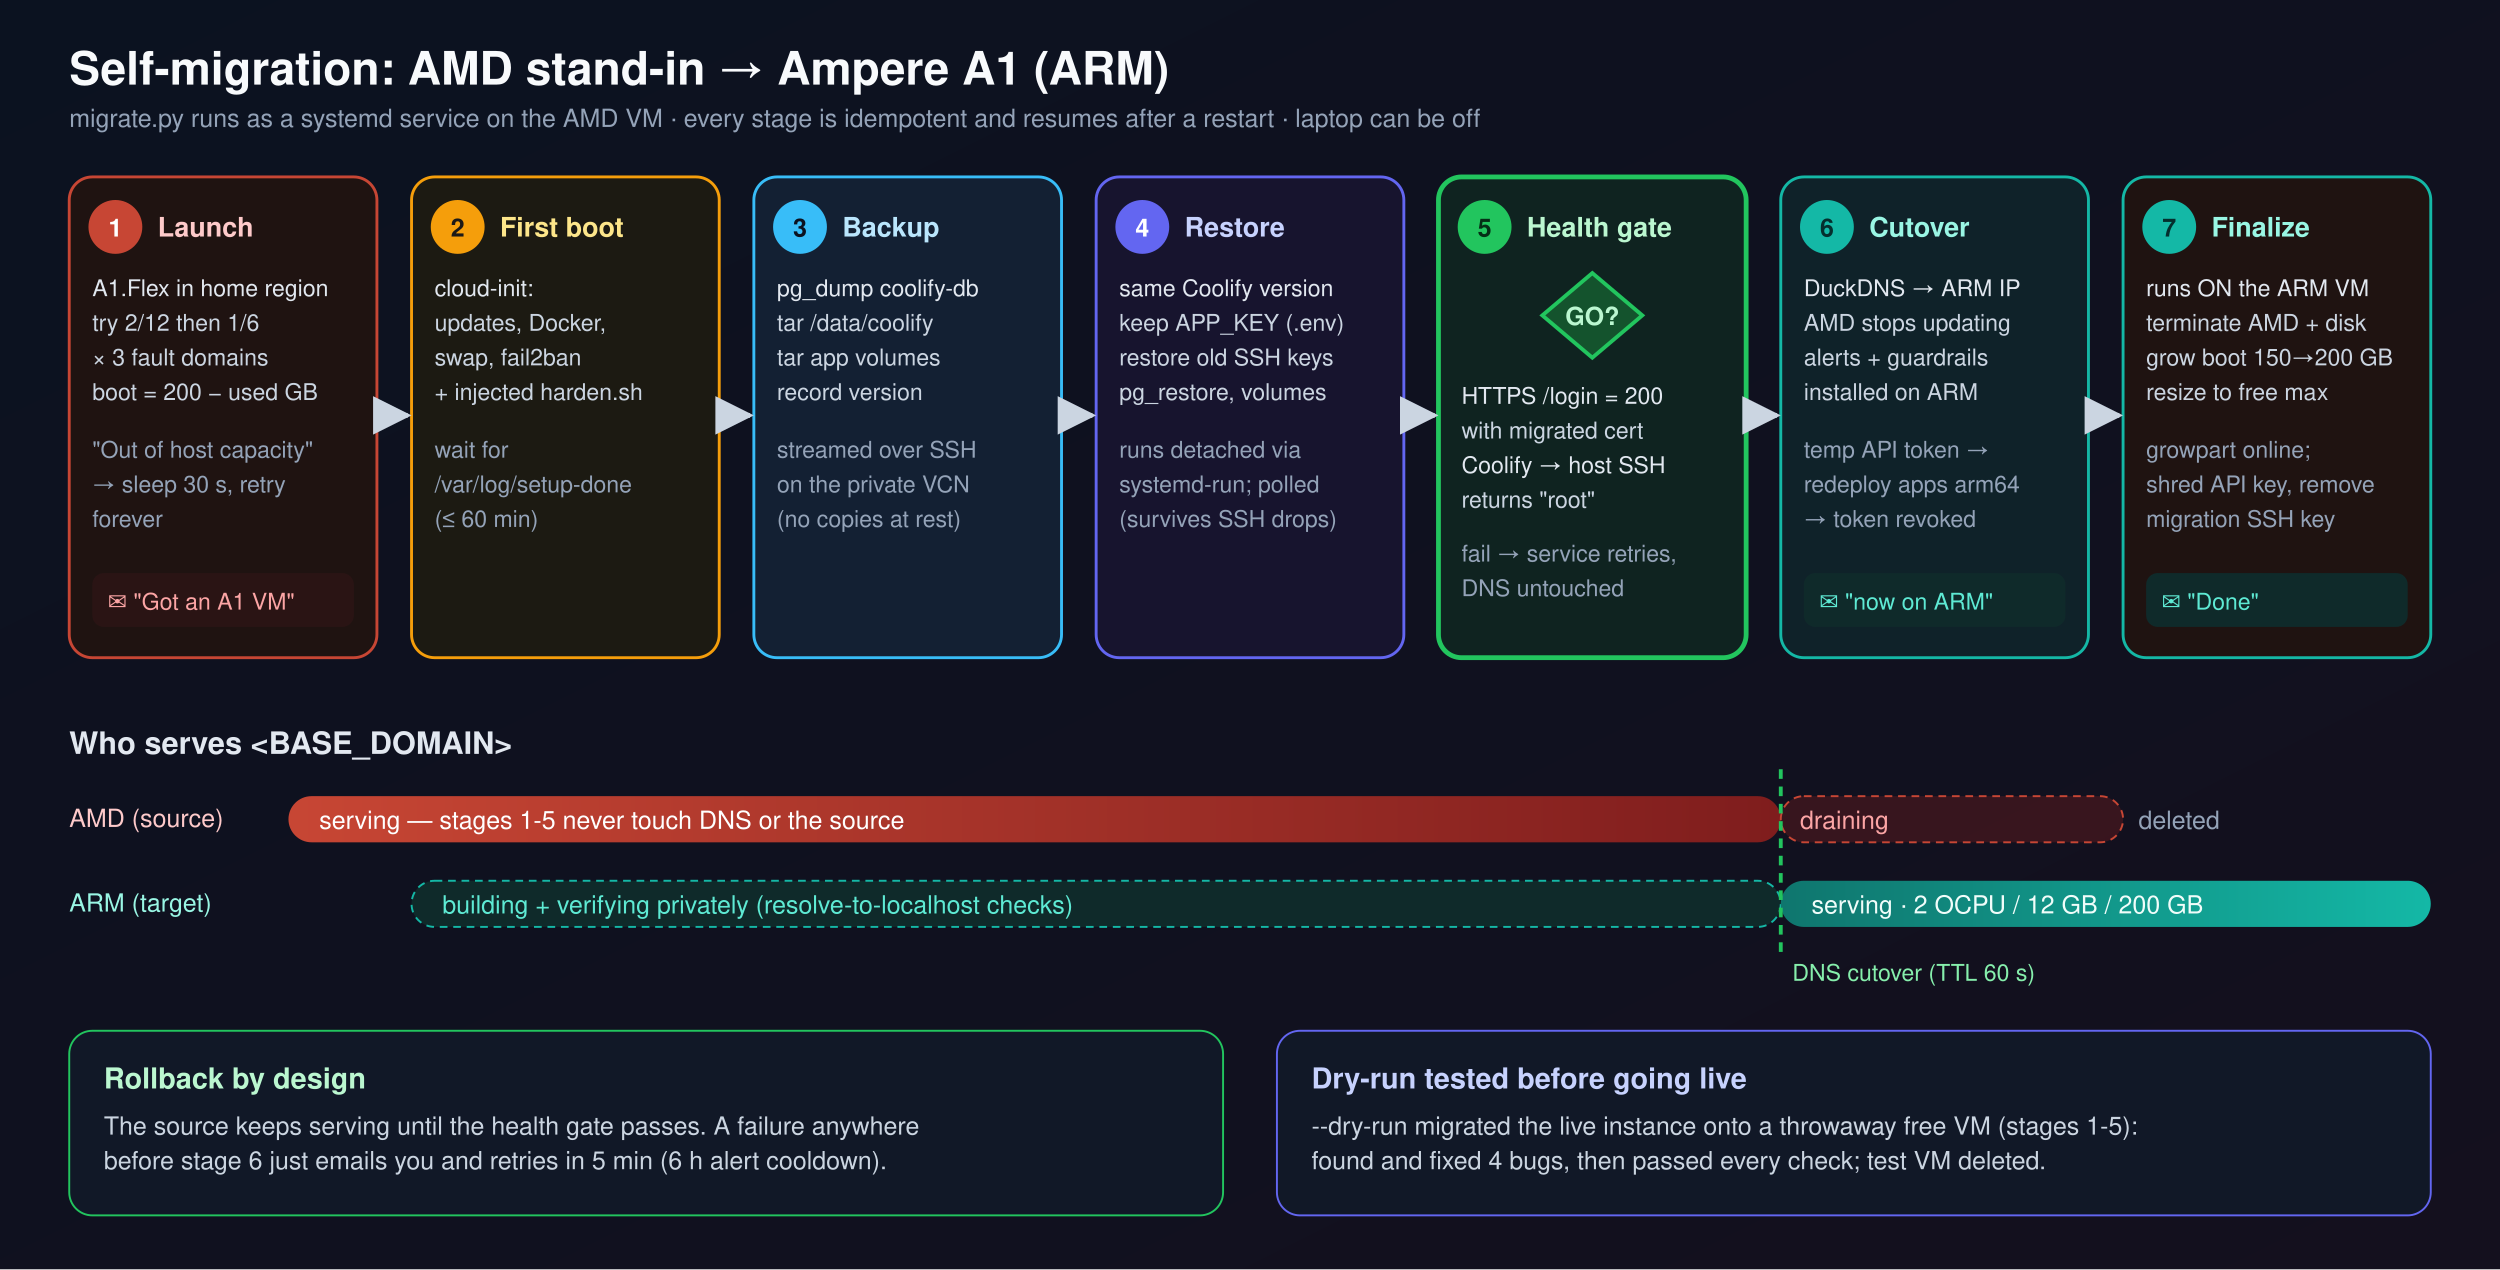
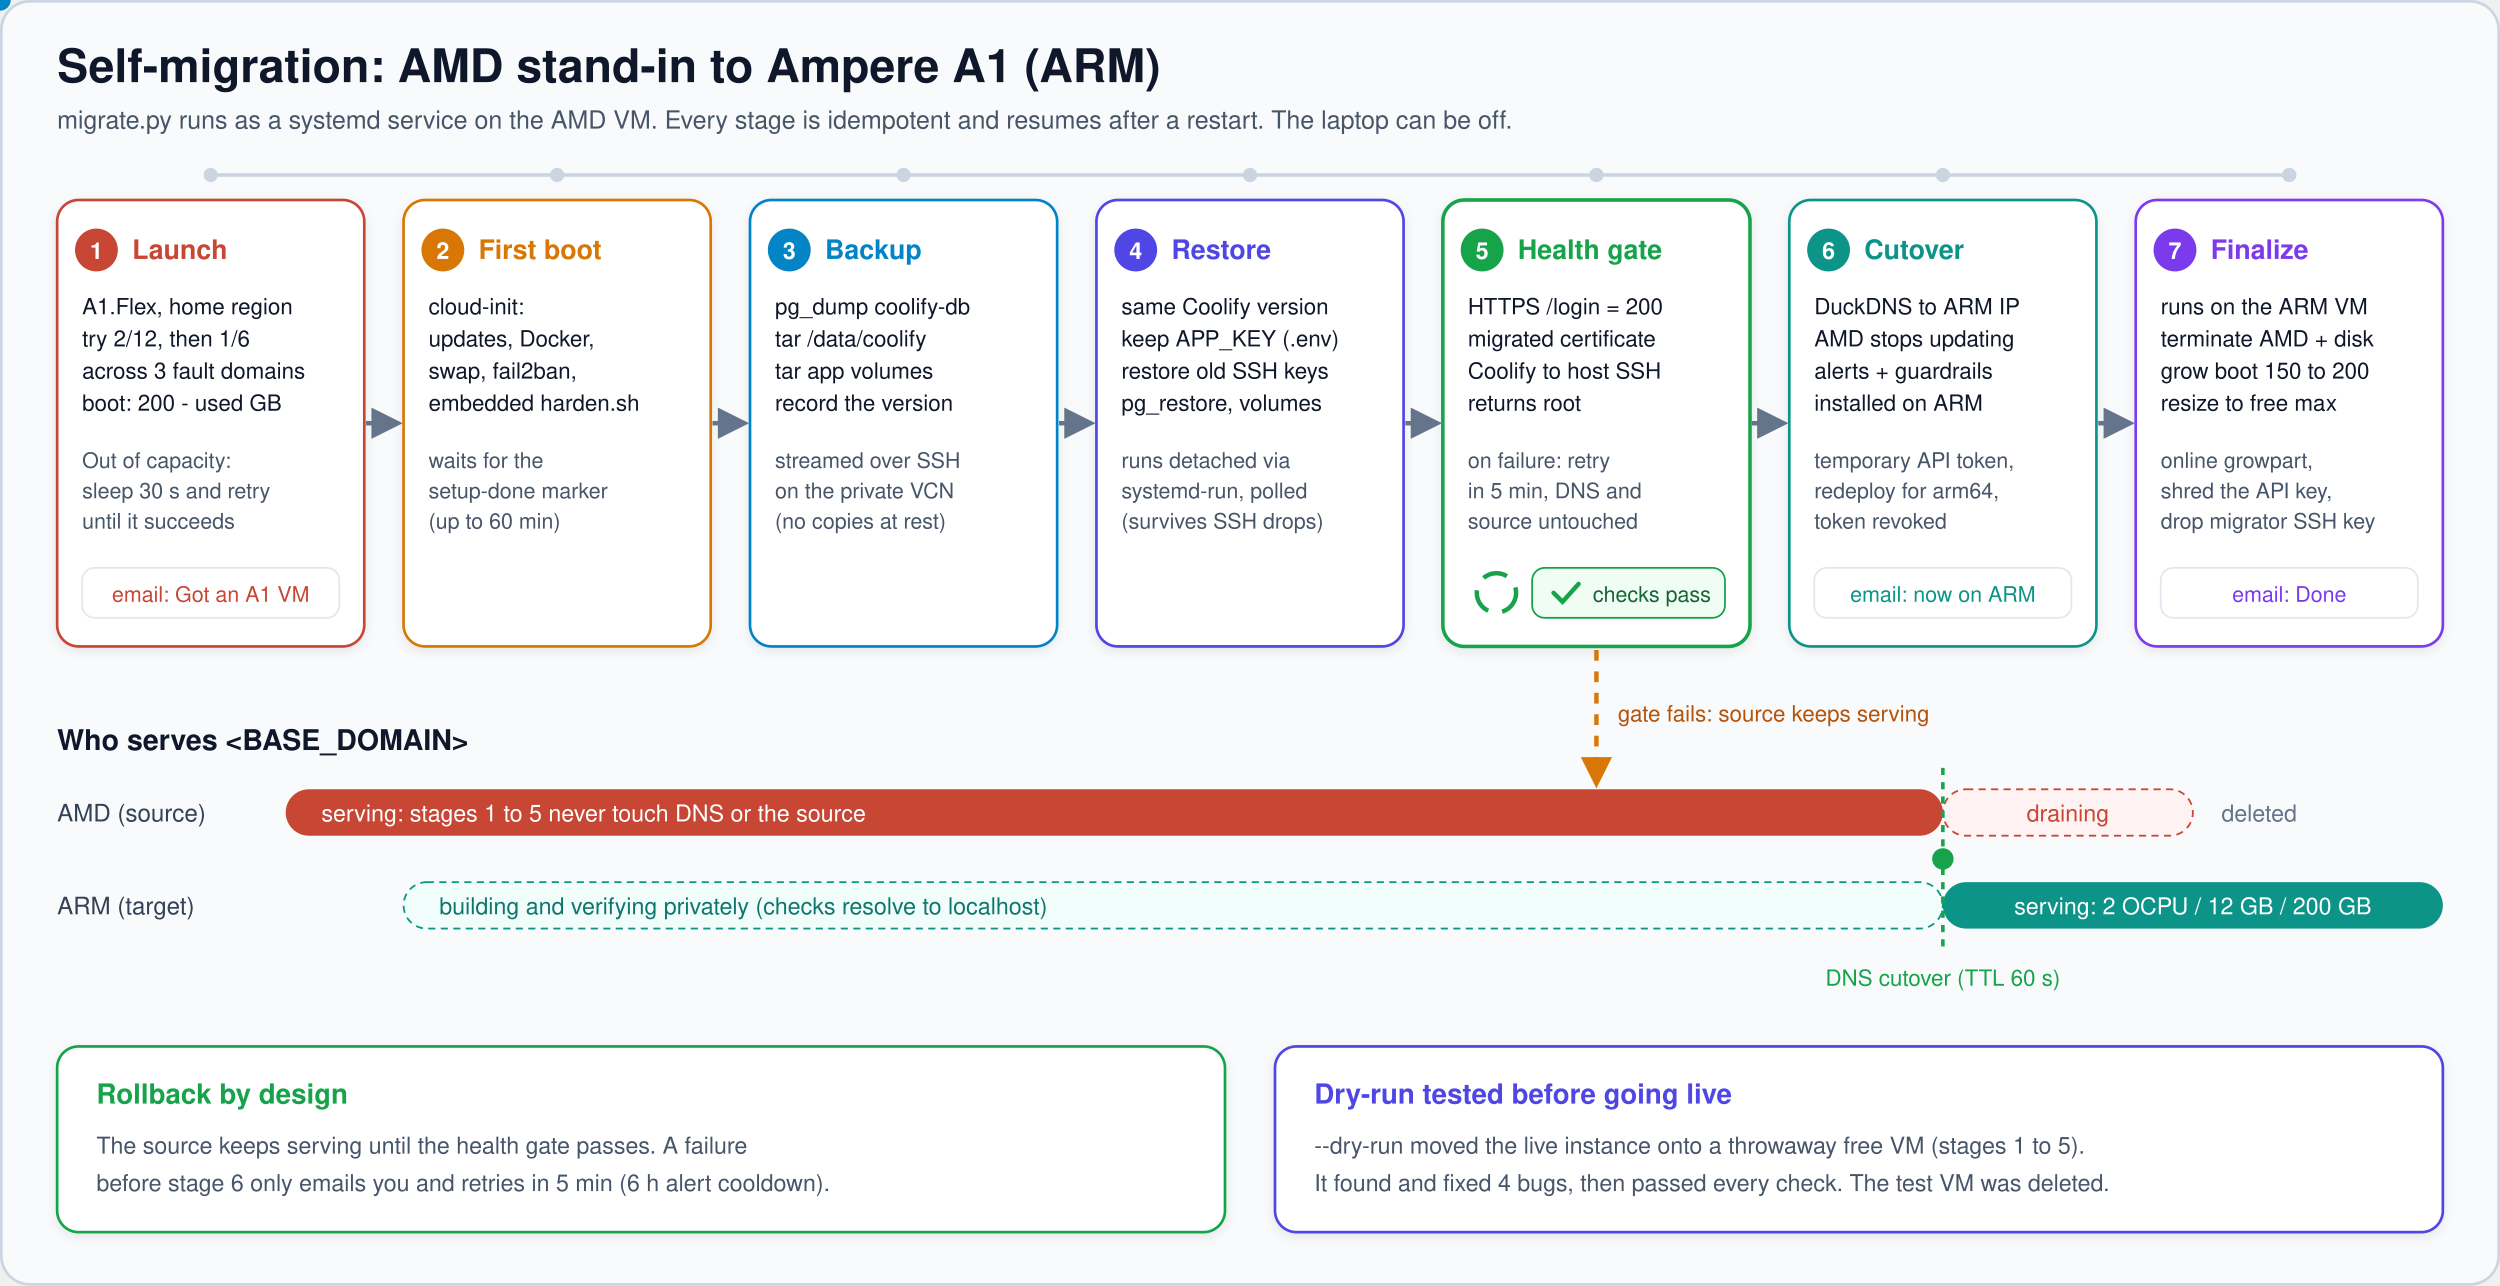
- <svg xmlns="http://www.w3.org/2000/svg" width="1300" height="660" viewBox="0 0 1300 660" role="img" aria-labelledby="t d">
+ <svg xmlns="http://www.w3.org/2000/svg" viewBox="0 0 1400 720" width="1400" height="720" font-family="Segoe UI, Helvetica, Arial, sans-serif" role="img" aria-labelledby="t d">
  <defs>
-     <linearGradient id="bg" x1="0" y1="0" x2="1" y2="1">
-       <stop offset="0" stop-color="#0b1220" />
-       <stop offset="1" stop-color="#14101e" />
-     </linearGradient>
-     <linearGradient id="amd" x1="0" y1="0" x2="1" y2="0">
-       <stop offset="0" stop-color="#C74634" />
-       <stop offset="1" stop-color="#7f1d1d" />
-     </linearGradient>
-     <linearGradient id="arm" x1="0" y1="0" x2="1" y2="0">
-       <stop offset="0" stop-color="#0f766e" />
-       <stop offset="1" stop-color="#14b8a6" />
-     </linearGradient>
-     <marker id="a" viewBox="0 0 10 10" refX="9" refY="5" markerWidth="8" markerHeight="8" orient="auto">
-       <path d="M0 0 L10 5 L0 10 z" fill="#cbd5e1" />
+     <filter id="sh" x="-10%" y="-10%" width="120%" height="130%">
+       <feDropShadow dx="0" dy="2" stdDeviation="3" flood-color="#0f172a" flood-opacity="0.08" />
+     </filter>
+     <marker id="arw" viewBox="0 0 10 10" refX="8" refY="5" markerWidth="7" markerHeight="7" orient="auto">
+       <path d="M0,0 L10,5 L0,10 z" fill="#64748b" />
    </marker>
+     <marker id="arwR" viewBox="0 0 10 10" refX="8" refY="5" markerWidth="7" markerHeight="7" orient="auto">
+       <path d="M0,0 L10,5 L0,10 z" fill="#d97706" />
+     </marker>
+     <path id="track" d="M118,98 L1282,98" />
+     <style>
+       .flow { stroke-dasharray: 5 5; animation: dash 0.9s linear infinite; }
+       .back { stroke-dasharray: 6 6; animation: dash 1.2s linear infinite; }
+       @keyframes dash { to { stroke-dashoffset: -20; } }
+       .glow { opacity: 0; animation: lit 14s ease-in-out infinite; }
+       @keyframes lit { 0% { opacity: 0; } 3% { opacity: 1; } 13% { opacity: 1; } 17% { opacity: 0; } 100% { opacity: 0; } }
+       .g1 { animation-delay: 0s; } .g2 { animation-delay: 2s; } .g3 { animation-delay: 4s; }
+       .g4 { animation-delay: 6s; } .g5 { animation-delay: 8s; } .g6 { animation-delay: 10s; } .g7 { animation-delay: 12s; }
+       .ring { transform-box: fill-box; transform-origin: center; animation: spin 2.4s linear infinite; }
+       @keyframes spin { to { transform: rotate(360deg); } }
+       .pass { animation: pass 14s ease-in-out infinite; }
+       @keyframes pass { 0%, 62% { opacity: 0.25; } 66%, 96% { opacity: 1; } 100% { opacity: 0.25; } }
+       .pulse { animation: pulse 1.6s ease-in-out infinite; }
+       @keyframes pulse { 0%, 100% { opacity: 0.35; } 50% { opacity: 1; } }
+       @media (prefers-reduced-motion: reduce) { * { animation: none !important; } }
+     </style>
  </defs>
-   <rect width="1300" height="660" fill="url(#bg)" />
-   <g font-family="Segoe UI, Helvetica, Arial, sans-serif">
-     <text x="36" y="44" font-size="24" font-weight="700" fill="#f8fafc">Self-migration: AMD stand-in → Ampere A1 (ARM)</text>
-     <text x="36" y="66" font-size="13" fill="#94a3b8">migrate.py runs as a systemd service on the AMD VM · every stage is idempotent and resumes after a restart · laptop can be off</text>
-     <g font-size="12">
-       <g transform="translate(36,92)">
-         <rect width="160" height="250" rx="12" fill="#1f1311" stroke="#C74634" stroke-width="1.5" />
-         <circle cx="24" cy="26" r="14" fill="#C74634" />
-         <text x="24" y="31" text-anchor="middle" font-weight="800" fill="#fff" font-size="13">1</text>
-         <text x="46" y="31" font-size="14" font-weight="700" fill="#fecaca">Launch</text>
-         <text x="12" y="62" fill="#e2e8f0">A1.Flex in home region</text>
-         <text x="12" y="80" fill="#cbd5e1">try 2/12 then 1/6</text>
-         <text x="12" y="98" fill="#cbd5e1">× 3 fault domains</text>
-         <text x="12" y="116" fill="#cbd5e1">boot = 200 − used GB</text>
-         <text x="12" y="146" fill="#94a3b8">"Out of host capacity"</text>
-         <text x="12" y="164" fill="#94a3b8">→ sleep 30 s, retry</text>
-         <text x="12" y="182" fill="#94a3b8">forever</text>
-         <rect x="12" y="206" width="136" height="28" rx="6" fill="#2a1414" />
-         <text x="20" y="225" fill="#fca5a5">✉ "Got an A1 VM"</text>
-       </g>
-       <g transform="translate(214,92)">
-         <rect width="160" height="250" rx="12" fill="#1c1a12" stroke="#f59e0b" stroke-width="1.5" />
-         <circle cx="24" cy="26" r="14" fill="#f59e0b" />
-         <text x="24" y="31" text-anchor="middle" font-weight="800" fill="#1c1917" font-size="13">2</text>
-         <text x="46" y="31" font-size="14" font-weight="700" fill="#fde68a">First boot</text>
-         <text x="12" y="62" fill="#e2e8f0">cloud-init:</text>
-         <text x="12" y="80" fill="#cbd5e1">updates, Docker,</text>
-         <text x="12" y="98" fill="#cbd5e1">swap, fail2ban</text>
-         <text x="12" y="116" fill="#cbd5e1">+ injected harden.sh</text>
-         <text x="12" y="146" fill="#94a3b8">wait for</text>
-         <text x="12" y="164" fill="#94a3b8">/var/log/setup-done</text>
-         <text x="12" y="182" fill="#94a3b8">(≤ 60 min)</text>
-       </g>
-       <g transform="translate(392,92)">
-         <rect width="160" height="250" rx="12" fill="#132033" stroke="#38bdf8" stroke-width="1.5" />
-         <circle cx="24" cy="26" r="14" fill="#38bdf8" />
-         <text x="24" y="31" text-anchor="middle" font-weight="800" fill="#0b1220" font-size="13">3</text>
-         <text x="46" y="31" font-size="14" font-weight="700" fill="#bae6fd">Backup</text>
-         <text x="12" y="62" fill="#e2e8f0">pg_dump coolify-db</text>
-         <text x="12" y="80" fill="#cbd5e1">tar /data/coolify</text>
-         <text x="12" y="98" fill="#cbd5e1">tar app volumes</text>
-         <text x="12" y="116" fill="#cbd5e1">record version</text>
-         <text x="12" y="146" fill="#94a3b8">streamed over SSH</text>
-         <text x="12" y="164" fill="#94a3b8">on the private VCN</text>
-         <text x="12" y="182" fill="#94a3b8">(no copies at rest)</text>
-       </g>
-       <g transform="translate(570,92)">
-         <rect width="160" height="250" rx="12" fill="#17142e" stroke="#6366f1" stroke-width="1.5" />
-         <circle cx="24" cy="26" r="14" fill="#6366f1" />
-         <text x="24" y="31" text-anchor="middle" font-weight="800" fill="#fff" font-size="13">4</text>
-         <text x="46" y="31" font-size="14" font-weight="700" fill="#c7d2fe">Restore</text>
-         <text x="12" y="62" fill="#e2e8f0">same Coolify version</text>
-         <text x="12" y="80" fill="#cbd5e1">keep APP_KEY (.env)</text>
-         <text x="12" y="98" fill="#cbd5e1">restore old SSH keys</text>
-         <text x="12" y="116" fill="#cbd5e1">pg_restore, volumes</text>
-         <text x="12" y="146" fill="#94a3b8">runs detached via</text>
-         <text x="12" y="164" fill="#94a3b8">systemd-run; polled</text>
-         <text x="12" y="182" fill="#94a3b8">(survives SSH drops)</text>
-       </g>
-       <g transform="translate(748,92)">
-         <rect width="160" height="250" rx="12" fill="#0f2320" stroke="#22c55e" stroke-width="2.5" />
-         <circle cx="24" cy="26" r="14" fill="#22c55e" />
-         <text x="24" y="31" text-anchor="middle" font-weight="800" fill="#052e16" font-size="13">5</text>
-         <text x="46" y="31" font-size="14" font-weight="700" fill="#bbf7d0">Health gate</text>
-         <path d="M80 50 l26 22 l-26 22 l-26 -22 z" fill="#14532d" stroke="#22c55e" stroke-width="2" />
-         <text x="80" y="77" text-anchor="middle" fill="#bbf7d0" font-weight="800" font-size="13">GO?</text>
-         <text x="12" y="118" fill="#e2e8f0">HTTPS /login = 200</text>
-         <text x="12" y="136" fill="#cbd5e1">with migrated cert</text>
-         <text x="12" y="154" fill="#e2e8f0">Coolify → host SSH</text>
-         <text x="12" y="172" fill="#cbd5e1">returns "root"</text>
-         <text x="12" y="200" fill="#94a3b8">fail → service retries,</text>
-         <text x="12" y="218" fill="#94a3b8">DNS untouched</text>
-       </g>
-       <g transform="translate(926,92)">
-         <rect width="160" height="250" rx="12" fill="#0f2229" stroke="#14b8a6" stroke-width="1.5" />
-         <circle cx="24" cy="26" r="14" fill="#14b8a6" />
-         <text x="24" y="31" text-anchor="middle" font-weight="800" fill="#042f2e" font-size="13">6</text>
-         <text x="46" y="31" font-size="14" font-weight="700" fill="#99f6e4">Cutover</text>
-         <text x="12" y="62" fill="#e2e8f0">DuckDNS → ARM IP</text>
-         <text x="12" y="80" fill="#cbd5e1">AMD stops updating</text>
-         <text x="12" y="98" fill="#cbd5e1">alerts + guardrails</text>
-         <text x="12" y="116" fill="#cbd5e1">installed on ARM</text>
-         <text x="12" y="146" fill="#94a3b8">temp API token →</text>
-         <text x="12" y="164" fill="#94a3b8">redeploy apps arm64</text>
-         <text x="12" y="182" fill="#94a3b8">→ token revoked</text>
-         <rect x="12" y="206" width="136" height="28" rx="6" fill="#0f2a2a" />
-         <text x="20" y="225" fill="#5eead4">✉ "now on ARM"</text>
-       </g>
-       <g transform="translate(1104,92)">
-         <rect width="160" height="250" rx="12" fill="#1f1311" stroke="#14b8a6" stroke-width="1.5" />
-         <circle cx="24" cy="26" r="14" fill="#14b8a6" />
-         <text x="24" y="31" text-anchor="middle" font-weight="800" fill="#042f2e" font-size="13">7</text>
-         <text x="46" y="31" font-size="14" font-weight="700" fill="#99f6e4">Finalize</text>
-         <text x="12" y="62" fill="#e2e8f0">runs ON the ARM VM</text>
-         <text x="12" y="80" fill="#cbd5e1">terminate AMD + disk</text>
-         <text x="12" y="98" fill="#cbd5e1">grow boot 150→200 GB</text>
-         <text x="12" y="116" fill="#cbd5e1">resize to free max</text>
-         <text x="12" y="146" fill="#94a3b8">growpart online;</text>
-         <text x="12" y="164" fill="#94a3b8">shred API key, remove</text>
-         <text x="12" y="182" fill="#94a3b8">migration SSH key</text>
-         <rect x="12" y="206" width="136" height="28" rx="6" fill="#0f2a2a" />
-         <text x="20" y="225" fill="#5eead4">✉ "Done"</text>
-       </g>
-     </g>
-     <g stroke="#cbd5e1" stroke-width="2.5" fill="none">
-       <path d="M196 216 H212" marker-end="url(#a)" />
-       <path d="M374 216 H390" marker-end="url(#a)" />
-       <path d="M552 216 H568" marker-end="url(#a)" />
-       <path d="M730 216 H746" marker-end="url(#a)" />
-       <path d="M908 216 H924" marker-end="url(#a)" />
-       <path d="M1086 216 H1102" marker-end="url(#a)" />
-     </g>
-     <text x="36" y="392" font-size="16" font-weight="700" fill="#e2e8f0">Who serves &lt;BASE_DOMAIN&gt;</text>
-     <g font-size="13">
-       <text x="36" y="430" fill="#fecaca">AMD (source)</text>
-       <rect x="150" y="414" width="776" height="24" rx="12" fill="url(#amd)" />
-       <text x="166" y="431" fill="#fff">serving — stages 1-5 never touch DNS or the source</text>
-       <rect x="926" y="414" width="178" height="24" rx="12" fill="#7f1d1d" fill-opacity="0.35" stroke="#C74634" stroke-dasharray="4 3" />
-       <text x="936" y="431" fill="#fca5a5">draining</text>
-       <text x="1112" y="431" fill="#94a3b8">deleted</text>
-       <text x="36" y="474" fill="#99f6e4">ARM (target)</text>
-       <rect x="214" y="458" width="712" height="24" rx="12" fill="#0f2a2a" stroke="#14b8a6" stroke-dasharray="4 3" />
-       <text x="230" y="475" fill="#5eead4">building + verifying privately (resolve-to-localhost checks)</text>
-       <rect x="926" y="458" width="338" height="24" rx="12" fill="url(#arm)" />
-       <text x="942" y="475" fill="#f0fdfa">serving · 2 OCPU / 12 GB / 200 GB</text>
-     </g>
-     <path d="M926 400 V496" stroke="#22c55e" stroke-width="2" stroke-dasharray="5 4" />
-     <text x="932" y="510" font-size="12" fill="#86efac">DNS cutover (TTL 60 s)</text>
-     <g transform="translate(36,536)">
-       <rect width="600" height="96" rx="12" fill="#111827" stroke="#22c55e" />
-       <text x="18" y="30" font-size="15" font-weight="700" fill="#bbf7d0">Rollback by design</text>
-       <text x="18" y="54" font-size="13" fill="#cbd5e1">The source keeps serving until the health gate passes. A failure anywhere</text>
-       <text x="18" y="72" font-size="13" fill="#cbd5e1">before stage 6 just emails you and retries in 5 min (6 h alert cooldown).</text>
-     </g>
-     <g transform="translate(664,536)">
-       <rect width="600" height="96" rx="12" fill="#111827" stroke="#6366f1" />
-       <text x="18" y="30" font-size="15" font-weight="700" fill="#c7d2fe">Dry-run tested before going live</text>
-       <text x="18" y="54" font-size="13" fill="#cbd5e1">--dry-run migrated the live instance onto a throwaway free VM (stages 1-5):</text>
-       <text x="18" y="72" font-size="13" fill="#cbd5e1">found and fixed 4 bugs, then passed every check; test VM deleted.</text>
-     </g>
-   </g>
+   <rect x="0.75" y="0.75" width="1398.5" height="718.5" rx="16" fill="#f8fafc" stroke="#cbd5e1" stroke-width="1.5" />
+   <text x="32" y="46" fill="#0f172a" font-size="26" font-weight="700">Self-migration: AMD stand-in to Ampere A1 (ARM)</text>
+   <text x="32" y="72" fill="#475569" font-size="14">migrate.py runs as a systemd service on the AMD VM. Every stage is idempotent and resumes after a restart. The laptop can be off.</text>
+   <use href="#track" stroke="#cbd5e1" stroke-width="2" />
+   <g fill="#cbd5e1">
+     <circle cx="118" cy="98" r="4" />
+     <circle cx="312" cy="98" r="4" />
+     <circle cx="506" cy="98" r="4" />
+     <circle cx="700" cy="98" r="4" />
+     <circle cx="894" cy="98" r="4" />
+     <circle cx="1088" cy="98" r="4" />
+     <circle cx="1282" cy="98" r="4" />
+   </g>
+   <circle cx="0" cy="0" r="6" fill="#0284c7">
+     <animateMotion dur="14s" repeatCount="indefinite" keyPoints="0;1;1" keyTimes="0;0.857;1" calcMode="linear">
+       <mpath href="#track" />
+     </animateMotion>
+   </circle>
+   <g>
+     <rect x="32" y="112" width="172" height="250" rx="12" fill="#ffffff" filter="url(#sh)" stroke="#C74634" stroke-width="1.5" />
+     <rect class="glow g1" x="32" y="112" width="172" height="250" rx="12" fill="#C74634" fill-opacity="0.06" stroke="#C74634" stroke-width="3" />
+     <circle cx="54" cy="140" r="12" fill="#C74634" />
+     <text x="54" y="145" text-anchor="middle" fill="#ffffff" font-size="13" font-weight="700">1</text>
+     <text x="74" y="145" fill="#C74634" font-size="15" font-weight="700">Launch</text>
+     <g fill="#0f172a" font-size="12.5">
+       <text x="46" y="176">A1.Flex, home region</text>
+       <text x="46" y="194">try 2/12, then 1/6</text>
+       <text x="46" y="212">across 3 fault domains</text>
+       <text x="46" y="230">boot: 200 - used GB</text>
+     </g>
+     <g fill="#475569" font-size="12">
+       <text x="46" y="262">Out of capacity:</text>
+       <text x="46" y="279">sleep 30 s and retry</text>
+       <text x="46" y="296">until it succeeds</text>
+     </g>
+     <rect x="46" y="318" width="144" height="28" rx="7" fill="#ffffff" stroke="#e2e8f0" />
+     <text x="118" y="337" text-anchor="middle" fill="#C74634" font-size="12">email: Got an A1 VM</text>
+   </g>
+   <g>
+     <rect x="226" y="112" width="172" height="250" rx="12" fill="#ffffff" filter="url(#sh)" stroke="#d97706" stroke-width="1.5" />
+     <rect class="glow g2" x="226" y="112" width="172" height="250" rx="12" fill="#d97706" fill-opacity="0.06" stroke="#d97706" stroke-width="3" />
+     <circle cx="248" cy="140" r="12" fill="#d97706" />
+     <text x="248" y="145" text-anchor="middle" fill="#ffffff" font-size="13" font-weight="700">2</text>
+     <text x="268" y="145" fill="#d97706" font-size="15" font-weight="700">First boot</text>
+     <g fill="#0f172a" font-size="12.5">
+       <text x="240" y="176">cloud-init:</text>
+       <text x="240" y="194">updates, Docker,</text>
+       <text x="240" y="212">swap, fail2ban,</text>
+       <text x="240" y="230">embedded harden.sh</text>
+     </g>
+     <g fill="#475569" font-size="12">
+       <text x="240" y="262">waits for the</text>
+       <text x="240" y="279">setup-done marker</text>
+       <text x="240" y="296">(up to 60 min)</text>
+     </g>
+   </g>
+   <g>
+     <rect x="420" y="112" width="172" height="250" rx="12" fill="#ffffff" filter="url(#sh)" stroke="#0284c7" stroke-width="1.5" />
+     <rect class="glow g3" x="420" y="112" width="172" height="250" rx="12" fill="#0284c7" fill-opacity="0.06" stroke="#0284c7" stroke-width="3" />
+     <circle cx="442" cy="140" r="12" fill="#0284c7" />
+     <text x="442" y="145" text-anchor="middle" fill="#ffffff" font-size="13" font-weight="700">3</text>
+     <text x="462" y="145" fill="#0284c7" font-size="15" font-weight="700">Backup</text>
+     <g fill="#0f172a" font-size="12.5">
+       <text x="434" y="176">pg_dump coolify-db</text>
+       <text x="434" y="194">tar /data/coolify</text>
+       <text x="434" y="212">tar app volumes</text>
+       <text x="434" y="230">record the version</text>
+     </g>
+     <g fill="#475569" font-size="12">
+       <text x="434" y="262">streamed over SSH</text>
+       <text x="434" y="279">on the private VCN</text>
+       <text x="434" y="296">(no copies at rest)</text>
+     </g>
+   </g>
+   <g>
+     <rect x="614" y="112" width="172" height="250" rx="12" fill="#ffffff" filter="url(#sh)" stroke="#4f46e5" stroke-width="1.5" />
+     <rect class="glow g4" x="614" y="112" width="172" height="250" rx="12" fill="#4f46e5" fill-opacity="0.06" stroke="#4f46e5" stroke-width="3" />
+     <circle cx="636" cy="140" r="12" fill="#4f46e5" />
+     <text x="636" y="145" text-anchor="middle" fill="#ffffff" font-size="13" font-weight="700">4</text>
+     <text x="656" y="145" fill="#4f46e5" font-size="15" font-weight="700">Restore</text>
+     <g fill="#0f172a" font-size="12.5">
+       <text x="628" y="176">same Coolify version</text>
+       <text x="628" y="194">keep APP_KEY (.env)</text>
+       <text x="628" y="212">restore old SSH keys</text>
+       <text x="628" y="230">pg_restore, volumes</text>
+     </g>
+     <g fill="#475569" font-size="12">
+       <text x="628" y="262">runs detached via</text>
+       <text x="628" y="279">systemd-run, polled</text>
+       <text x="628" y="296">(survives SSH drops)</text>
+     </g>
+   </g>
+   <g>
+     <rect x="808" y="112" width="172" height="250" rx="12" fill="#ffffff" filter="url(#sh)" stroke="#16a34a" stroke-width="2" />
+     <rect class="glow g5" x="808" y="112" width="172" height="250" rx="12" fill="#16a34a" fill-opacity="0.06" stroke="#16a34a" stroke-width="3" />
+     <circle cx="830" cy="140" r="12" fill="#16a34a" />
+     <text x="830" y="145" text-anchor="middle" fill="#ffffff" font-size="13" font-weight="700">5</text>
+     <text x="850" y="145" fill="#16a34a" font-size="15" font-weight="700">Health gate</text>
+     <g fill="#0f172a" font-size="12.5">
+       <text x="822" y="176">HTTPS /login = 200</text>
+       <text x="822" y="194">migrated certificate</text>
+       <text x="822" y="212">Coolify to host SSH</text>
+       <text x="822" y="230">returns root</text>
+     </g>
+     <g fill="#475569" font-size="12">
+       <text x="822" y="262">on failure: retry</text>
+       <text x="822" y="279">in 5 min, DNS and</text>
+       <text x="822" y="296">source untouched</text>
+     </g>
+     <circle class="ring" cx="838" cy="332" r="11" fill="none" stroke="#16a34a" stroke-width="2.5" stroke-dasharray="14 8" />
+     <g class="pass">
+       <rect x="858" y="318" width="108" height="28" rx="7" fill="#f0fdf4" stroke="#16a34a" />
+       <path d="M870,332 l5,5 l9,-10" fill="none" stroke="#16a34a" stroke-width="2.5" stroke-linecap="round" />
+       <text x="892" y="337" fill="#166534" font-size="12">checks pass</text>
+     </g>
+   </g>
+   <g>
+     <rect x="1002" y="112" width="172" height="250" rx="12" fill="#ffffff" filter="url(#sh)" stroke="#0d9488" stroke-width="1.5" />
+     <rect class="glow g6" x="1002" y="112" width="172" height="250" rx="12" fill="#0d9488" fill-opacity="0.06" stroke="#0d9488" stroke-width="3" />
+     <circle cx="1024" cy="140" r="12" fill="#0d9488" />
+     <text x="1024" y="145" text-anchor="middle" fill="#ffffff" font-size="13" font-weight="700">6</text>
+     <text x="1044" y="145" fill="#0d9488" font-size="15" font-weight="700">Cutover</text>
+     <g fill="#0f172a" font-size="12.5">
+       <text x="1016" y="176">DuckDNS to ARM IP</text>
+       <text x="1016" y="194">AMD stops updating</text>
+       <text x="1016" y="212">alerts + guardrails</text>
+       <text x="1016" y="230">installed on ARM</text>
+     </g>
+     <g fill="#475569" font-size="12">
+       <text x="1016" y="262">temporary API token,</text>
+       <text x="1016" y="279">redeploy for arm64,</text>
+       <text x="1016" y="296">token revoked</text>
+     </g>
+     <rect x="1016" y="318" width="144" height="28" rx="7" fill="#ffffff" stroke="#e2e8f0" />
+     <text x="1088" y="337" text-anchor="middle" fill="#0d9488" font-size="12">email: now on ARM</text>
+   </g>
+   <g>
+     <rect x="1196" y="112" width="172" height="250" rx="12" fill="#ffffff" filter="url(#sh)" stroke="#7c3aed" stroke-width="1.5" />
+     <rect class="glow g7" x="1196" y="112" width="172" height="250" rx="12" fill="#7c3aed" fill-opacity="0.06" stroke="#7c3aed" stroke-width="3" />
+     <circle cx="1218" cy="140" r="12" fill="#7c3aed" />
+     <text x="1218" y="145" text-anchor="middle" fill="#ffffff" font-size="13" font-weight="700">7</text>
+     <text x="1238" y="145" fill="#7c3aed" font-size="15" font-weight="700">Finalize</text>
+     <g fill="#0f172a" font-size="12.5">
+       <text x="1210" y="176">runs on the ARM VM</text>
+       <text x="1210" y="194">terminate AMD + disk</text>
+       <text x="1210" y="212">grow boot 150 to 200</text>
+       <text x="1210" y="230">resize to free max</text>
+     </g>
+     <g fill="#475569" font-size="12">
+       <text x="1210" y="262">online growpart,</text>
+       <text x="1210" y="279">shred the API key,</text>
+       <text x="1210" y="296">drop migrator SSH key</text>
+     </g>
+     <rect x="1210" y="318" width="144" height="28" rx="7" fill="#ffffff" stroke="#e2e8f0" />
+     <text x="1282" y="337" text-anchor="middle" fill="#7c3aed" font-size="12">email: Done</text>
+   </g>
+   <g stroke="#64748b" stroke-width="2.5" fill="none" marker-end="url(#arw)">
+     <path class="flow" d="M205,237 L222,237" />
+     <path class="flow" d="M399,237 L416,237" />
+     <path class="flow" d="M593,237 L610,237" />
+     <path class="flow" d="M787,237 L804,237" />
+     <path class="flow" d="M981,237 L998,237" />
+     <path class="flow" d="M1175,237 L1192,237" />
+   </g>
+   <text x="32" y="420" fill="#0f172a" font-size="16" font-weight="700">Who serves &lt;BASE_DOMAIN&gt;</text>
+   <path class="back" d="M894,364 L894,438" stroke="#d97706" stroke-width="2.5" fill="none" marker-end="url(#arwR)" />
+   <text x="906" y="404" fill="#b45309" font-size="12.5">gate fails: source keeps serving</text>
+   <text x="32" y="460" fill="#334155" font-size="13.5">AMD (source)</text>
+   <rect x="160" y="442" width="928" height="26" rx="13" fill="#C74634" />
+   <text x="180" y="460" fill="#fff" font-size="13">serving: stages 1 to 5 never touch DNS or the source</text>
+   <rect x="1088" y="442" width="140" height="26" rx="13" fill="#fef2f2" stroke="#C74634" stroke-dasharray="4 3" />
+   <text x="1158" y="460" text-anchor="middle" fill="#C74634" font-size="13">draining</text>
+   <text x="1244" y="460" fill="#64748b" font-size="13">deleted</text>
+   <text x="32" y="512" fill="#334155" font-size="13.5">ARM (target)</text>
+   <rect x="226" y="494" width="862" height="26" rx="13" fill="#f0fdfa" stroke="#0d9488" stroke-dasharray="4 3" />
+   <text x="246" y="512" fill="#0f766e" font-size="13">building and verifying privately (checks resolve to localhost)</text>
+   <rect x="1088" y="494" width="280" height="26" rx="13" fill="#0d9488" />
+   <text x="1228" y="512" text-anchor="middle" fill="#fff" font-size="13">serving: 2 OCPU / 12 GB / 200 GB</text>
+   <line x1="1088" y1="430" x2="1088" y2="532" stroke="#16a34a" stroke-width="2" stroke-dasharray="4 4" />
+   <circle class="pulse" cx="1088" cy="481" r="6" fill="#16a34a" />
+   <text x="1088" y="552" text-anchor="middle" fill="#16a34a" font-size="12.5">DNS cutover (TTL 60 s)</text>
+   <rect x="32" y="586" width="654" height="104" rx="12" fill="#ffffff" filter="url(#sh)" stroke="#16a34a" stroke-width="1.5" />
+   <text x="54" y="618" fill="#16a34a" font-size="15.5" font-weight="700">Rollback by design</text>
+   <text x="54" y="646" fill="#475569" font-size="13">The source keeps serving until the health gate passes. A failure</text>
+   <text x="54" y="667" fill="#475569" font-size="13">before stage 6 only emails you and retries in 5 min (6 h alert cooldown).</text>
+   <rect x="714" y="586" width="654" height="104" rx="12" fill="#ffffff" filter="url(#sh)" stroke="#4f46e5" stroke-width="1.5" />
+   <text x="736" y="618" fill="#4f46e5" font-size="15.5" font-weight="700">Dry-run tested before going live</text>
+   <text x="736" y="646" fill="#475569" font-size="13">--dry-run moved the live instance onto a throwaway free VM (stages 1 to 5).</text>
+   <text x="736" y="667" fill="#475569" font-size="13">It found and fixed 4 bugs, then passed every check. The test VM was deleted.</text>
</svg>
